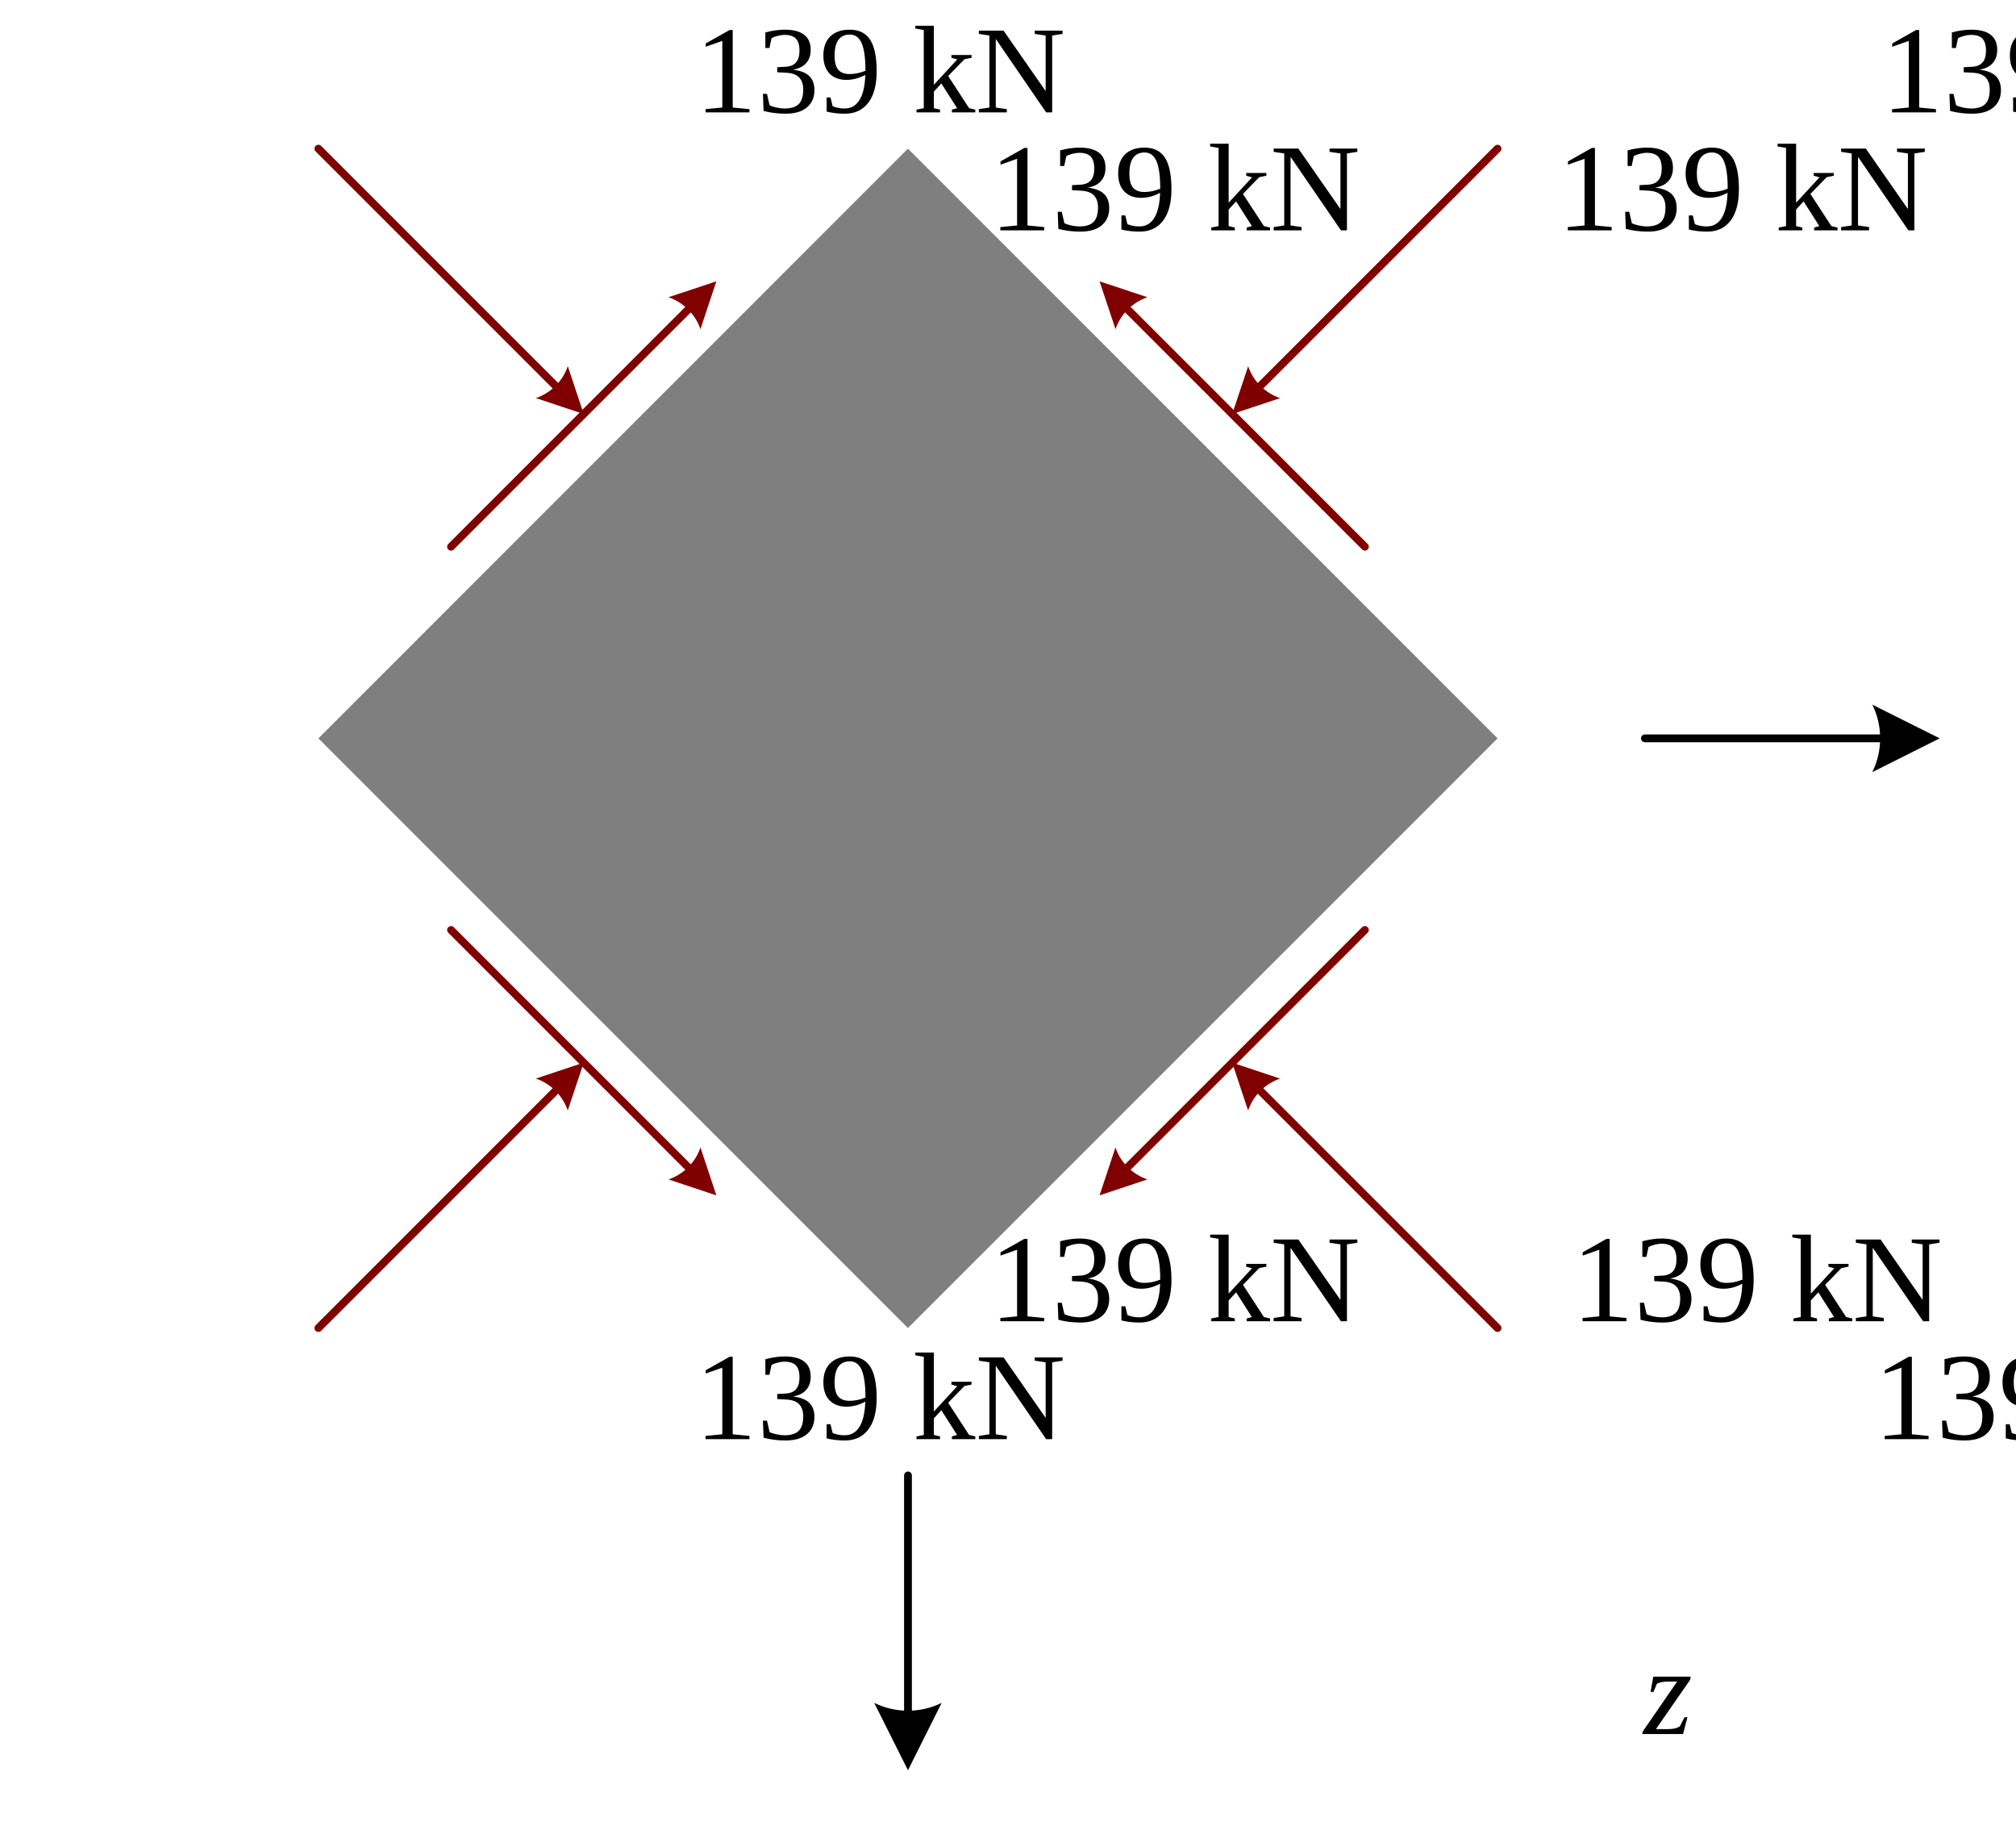
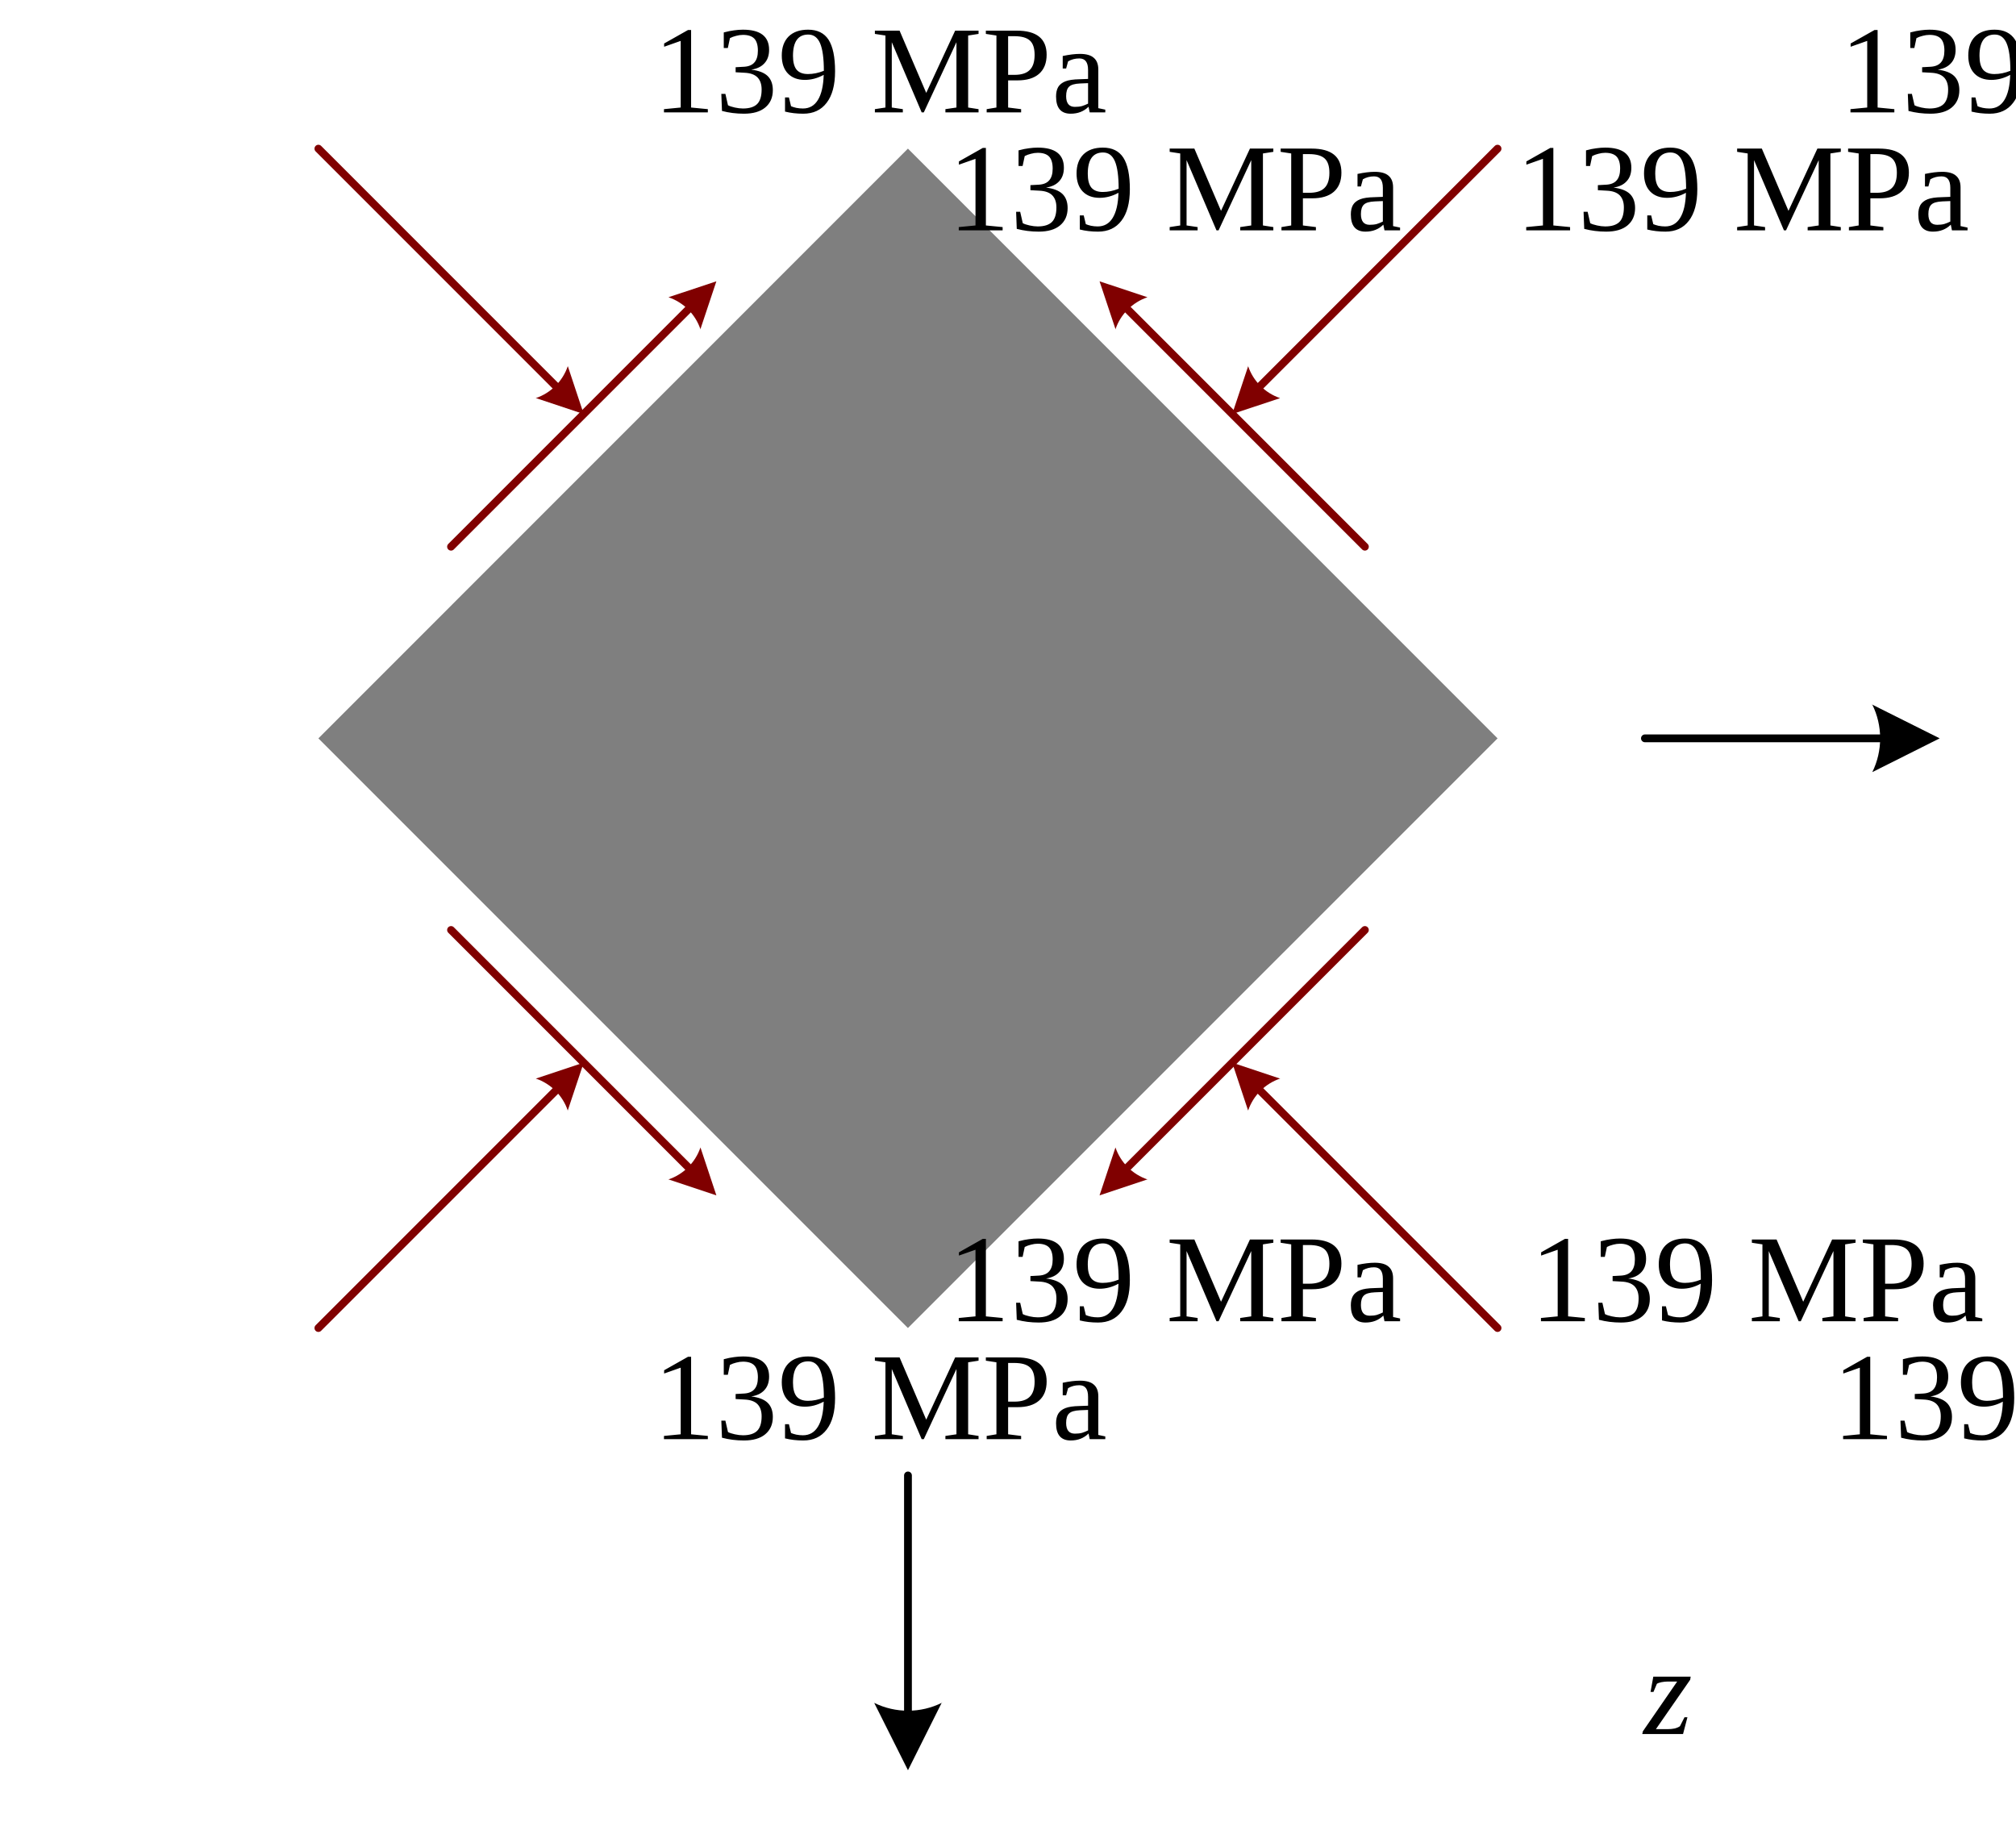
<svg xmlns="http://www.w3.org/2000/svg" xmlns:ns1="http://schemas.microsoft.com/visio/2003/SVGExtensions/" xmlns:xlink="http://www.w3.org/1999/xlink" width="2.692in" height="2.465in" viewBox="0 0 193.81 177.511" xml:space="preserve" color-interpolation-filters="sRGB" class="st10">
  <ns1:documentProperties ns1:langID="1043" ns1:metric="true" ns1:viewMarkup="false" />
  <style type="text/css">
	
		.st1 {fill:#7f7f7f;stroke:none;stroke-linecap:round;stroke-linejoin:round;stroke-width:0.75}
		.st2 {marker-start:url(#mrkr5-8);stroke:#800000;stroke-linecap:round;stroke-linejoin:round;stroke-width:0.75}
		.st3 {fill:#800000;fill-opacity:1;stroke:#800000;stroke-opacity:1;stroke-width:0.342}
		.st4 {marker-end:url(#mrkr5-16);stroke:#000000;stroke-linecap:round;stroke-linejoin:round;stroke-width:0.75}
		.st5 {fill:#000000;fill-opacity:1;stroke:#000000;stroke-opacity:1;stroke-width:0.229}
		.st6 {fill:none;stroke:none;stroke-linecap:round;stroke-linejoin:round;stroke-width:0.75}
		.st7 {fill:#000000;font-family:Times New Roman;font-size:1em;font-style:italic}
		.st8 {fill:none;stroke:none;stroke-linecap:round;stroke-linejoin:round;stroke-width:0.24}
		.st9 {fill:#000000;font-family:Times New Roman;font-size:1em}
		.st10 {fill:none;fill-rule:evenodd;font-size:12px;overflow:visible;stroke-linecap:square;stroke-miterlimit:3}
	
	</style>
  <defs id="Markers">
    <g id="lend5">
      <path d="M 2 1 L 0 0 L 1.981 -0.993 C 1.672 -0.365 1.673 0.373 1.985 1 " style="stroke:none" />
    </g>
    <marker id="mrkr5-8" class="st3" ns1:arrowType="5" ns1:arrowSize="0" ns1:setback="4.63" refX="4.63" orient="auto" markerUnits="strokeWidth" overflow="visible">
      <use xlink:href="#lend5" transform="scale(2.92) " />
    </marker>
    <marker id="mrkr5-16" class="st5" ns1:arrowType="5" ns1:arrowSize="2" ns1:setback="7.63" refX="-7.63" orient="auto" markerUnits="strokeWidth" overflow="visible">
      <use xlink:href="#lend5" transform="scale(-4.36,-4.36) " />
    </marker>
  </defs>
  <g ns1:mID="0" ns1:index="1" ns1:groupContext="foregroundPage">
    <ns1:pageProperties ns1:drawingScale="0.0393701" ns1:pageScale="0.0393701" ns1:drawingUnits="24" ns1:shadowOffsetX="8.50394" ns1:shadowOffsetY="-8.50394" />
    <g id="shape1735-1" ns1:mID="1735" ns1:groupContext="shape" transform="translate(30.5924,-49.8316)">
      <path d="M0 120.82 L56.69 64.12 L113.39 120.82 L56.69 177.51 L0 120.82 Z" class="st1" />
    </g>
    <g id="shape1736-3" ns1:mID="1736" ns1:groupContext="shape" transform="translate(-19.8084,-10.5959) rotate(-45)">
      <path d="M3.47 177.51 L3.83 177.51 L36.08 177.51" class="st2" />
    </g>
    <g id="group1737-9" transform="translate(158.152,-92.3513)" ns1:mID="1737" ns1:groupContext="group">
      <g id="shape1738-10" ns1:mID="1738" ns1:groupContext="shape" transform="translate(-2.0281E-12,-14.1732)">
        <path d="M0 177.51 L22.62 177.51" class="st4" />
      </g>
      <g id="shape1739-17" ns1:mID="1739" ns1:groupContext="shape" transform="translate(14.1732,2.84217E-14)">
        <ns1:textBlock ns1:margins="rect(4,4,4,4)" ns1:tabSpace="42.5197" />
        <ns1:textRect cx="7.087" cy="170.424" width="14.18" height="14.173" />
        <rect x="0" y="163.337" width="14.173" height="14.173" class="st6" />
        <text x="4.42" y="174.02" class="st7" ns1:langID="1043">
          <ns1:paragraph ns1:horizAlign="1" />
          <ns1:tabList />x</text>
      </g>
    </g>
    <g id="group1740-20" transform="translate(87.2854,-7.31194)" ns1:mID="1740" ns1:groupContext="group">
      <g id="shape1741-21" ns1:mID="1741" ns1:groupContext="shape" transform="translate(177.511,149.164) rotate(90)">
        <path d="M0 177.51 L22.62 177.51" class="st4" />
      </g>
      <g id="shape1742-26" ns1:mID="1742" ns1:groupContext="shape">
        <ns1:textBlock ns1:margins="rect(4,4,4,4)" ns1:tabSpace="42.5197" />
        <ns1:textRect cx="7.087" cy="170.424" width="14.18" height="14.173" />
        <rect x="0" y="163.337" width="14.173" height="14.173" class="st6" />
        <text x="4.75" y="174.02" class="st7" ns1:langID="1043">
          <ns1:paragraph ns1:horizAlign="1" />
          <ns1:tabList />z</text>
      </g>
    </g>
    <g id="shape1743-29" ns1:mID="1743" ns1:groupContext="shape" transform="translate(231.23,-98.4698) rotate(45)">
      <path d="M3.47 177.51 L3.83 177.51 L36.08 177.51" class="st2" />
    </g>
    <g id="shape1744-34" ns1:mID="1744" ns1:groupContext="shape" transform="translate(194.379,-10.5959) rotate(45) scale(-1,1)">
      <path d="M3.47 177.51 L3.83 177.51 L36.08 177.51" class="st2" />
    </g>
    <g id="shape1745-39" ns1:mID="1745" ns1:groupContext="shape" transform="translate(-56.6588,-98.4699) rotate(-45) scale(-1,1)">
      <path d="M3.47 177.51 L3.83 177.51 L36.08 177.51" class="st2" />
    </g>
    <g id="shape1746-44" ns1:mID="1746" ns1:groupContext="shape" transform="translate(181.623,-85.714) rotate(45) scale(-1,1)">
      <path d="M3.47 177.51 L3.83 177.51 L36.08 177.51" class="st2" />
    </g>
    <g id="shape1747-49" ns1:mID="1747" ns1:groupContext="shape" transform="translate(243.985,165.324) rotate(-45) scale(1,-1)">
      <path d="M3.47 177.51 L3.83 177.51 L36.08 177.51" class="st2" />
    </g>
    <g id="shape1748-54" ns1:mID="1748" ns1:groupContext="shape" transform="translate(-7.05255,227.686) rotate(45) scale(1,-1)">
      <path d="M3.47 177.51 L3.83 177.51 L36.08 177.51" class="st2" />
    </g>
    <g id="shape1749-59" ns1:mID="1749" ns1:groupContext="shape" transform="translate(-69.4148,-23.3518) rotate(-45) scale(-1,1)">
      <path d="M3.47 177.51 L3.83 177.51 L36.08 177.51" class="st2" />
    </g>
    <g id="shape1750-64" ns1:mID="1750" ns1:groupContext="shape" transform="translate(114.214,-163.217)">
      <ns1:textBlock ns1:margins="rect(4,4,4,4)" ns1:tabSpace="42.5197" />
      <ns1:textRect cx="30.472" cy="170.424" width="60.95" height="14.173" />
      <rect x="0" y="163.337" width="60.945" height="14.173" class="st8" />
-       <text x="12.64" y="174.02" class="st9" ns1:langID="1043">
+       <text x="8.64" y="174.02" class="st9" ns1:langID="1043">
        <ns1:paragraph ns1:horizAlign="1" />
-         <ns1:tabList />139 kN</text>
+         <ns1:tabList />139 MPa</text>
    </g>
    <g id="shape1751-67" ns1:mID="1751" ns1:groupContext="shape" transform="translate(83.0334,-151.879)">
      <ns1:textBlock ns1:margins="rect(4,4,4,4)" ns1:tabSpace="42.5197" />
      <ns1:textRect cx="30.472" cy="170.424" width="60.95" height="14.173" />
      <rect x="0" y="163.337" width="60.945" height="14.173" class="st8" />
-       <text x="12.64" y="174.02" class="st9" ns1:langID="1043">
+       <text x="8.64" y="174.02" class="st9" ns1:langID="1043">
        <ns1:paragraph ns1:horizAlign="1" />
-         <ns1:tabList />139 kN</text>
+         <ns1:tabList />139 MPa</text>
    </g>
    <g id="shape1752-70" ns1:mID="1752" ns1:groupContext="shape" transform="translate(28.4665,-151.879)">
      <ns1:textBlock ns1:margins="rect(4,4,4,4)" ns1:tabSpace="42.5197" />
      <ns1:textRect cx="30.472" cy="170.424" width="60.95" height="14.173" />
      <rect x="0" y="163.337" width="60.945" height="14.173" class="st8" />
-       <text x="12.64" y="174.02" class="st9" ns1:langID="1043">
+       <text x="8.64" y="174.02" class="st9" ns1:langID="1043">
        <ns1:paragraph ns1:horizAlign="1" />
-         <ns1:tabList />139 kN</text>
+         <ns1:tabList />139 MPa</text>
    </g>
    <g id="shape1753-73" ns1:mID="1753" ns1:groupContext="shape" transform="translate(0.12,-163.217)">
      <ns1:textBlock ns1:margins="rect(4,4,4,4)" ns1:tabSpace="42.5197" />
      <ns1:textRect cx="30.472" cy="170.424" width="60.95" height="14.173" />
      <rect x="0" y="163.337" width="60.945" height="14.173" class="st8" />
-       <text x="12.64" y="174.02" class="st9" ns1:langID="1043">
+       <text x="8.64" y="174.02" class="st9" ns1:langID="1043">
        <ns1:paragraph ns1:horizAlign="1" />
-         <ns1:tabList />139 kN</text>
+         <ns1:tabList />139 MPa</text>
    </g>
    <g id="shape1754-76" ns1:mID="1754" ns1:groupContext="shape" transform="translate(0.12,-35.6584)">
      <ns1:textBlock ns1:margins="rect(4,4,4,4)" ns1:tabSpace="42.5197" />
      <ns1:textRect cx="30.472" cy="170.424" width="60.95" height="14.173" />
      <rect x="0" y="163.337" width="60.945" height="14.173" class="st8" />
-       <text x="12.64" y="174.02" class="st9" ns1:langID="1043">
+       <text x="8.64" y="174.02" class="st9" ns1:langID="1043">
        <ns1:paragraph ns1:horizAlign="1" />
-         <ns1:tabList />139 kN</text>
+         <ns1:tabList />139 MPa</text>
    </g>
    <g id="shape1755-79" ns1:mID="1755" ns1:groupContext="shape" transform="translate(113.506,-35.6584)">
      <ns1:textBlock ns1:margins="rect(4,4,4,4)" ns1:tabSpace="42.5197" />
      <ns1:textRect cx="30.472" cy="170.424" width="60.95" height="14.173" />
      <rect x="0" y="163.337" width="60.945" height="14.173" class="st8" />
-       <text x="12.64" y="174.02" class="st9" ns1:langID="1043">
+       <text x="8.64" y="174.02" class="st9" ns1:langID="1043">
        <ns1:paragraph ns1:horizAlign="1" />
-         <ns1:tabList />139 kN</text>
+         <ns1:tabList />139 MPa</text>
    </g>
    <g id="shape1756-82" ns1:mID="1756" ns1:groupContext="shape" transform="translate(84.4507,-46.997)">
      <ns1:textBlock ns1:margins="rect(4,4,4,4)" ns1:tabSpace="42.5197" />
      <ns1:textRect cx="30.472" cy="170.424" width="60.95" height="14.173" />
      <rect x="0" y="163.337" width="60.945" height="14.173" class="st8" />
-       <text x="12.64" y="174.02" class="st9" ns1:langID="1043">
+       <text x="8.64" y="174.02" class="st9" ns1:langID="1043">
        <ns1:paragraph ns1:horizAlign="1" />
-         <ns1:tabList />139 kN</text>
+         <ns1:tabList />139 MPa</text>
    </g>
    <g id="shape1757-85" ns1:mID="1757" ns1:groupContext="shape" transform="translate(28.4665,-46.997)">
      <ns1:textBlock ns1:margins="rect(4,4,4,4)" ns1:tabSpace="42.5197" />
      <ns1:textRect cx="30.472" cy="170.424" width="60.95" height="14.173" />
      <rect x="0" y="163.337" width="60.945" height="14.173" class="st8" />
-       <text x="12.64" y="174.02" class="st9" ns1:langID="1043">
+       <text x="8.64" y="174.02" class="st9" ns1:langID="1043">
        <ns1:paragraph ns1:horizAlign="1" />
-         <ns1:tabList />139 kN</text>
+         <ns1:tabList />139 MPa</text>
    </g>
  </g>
</svg>
